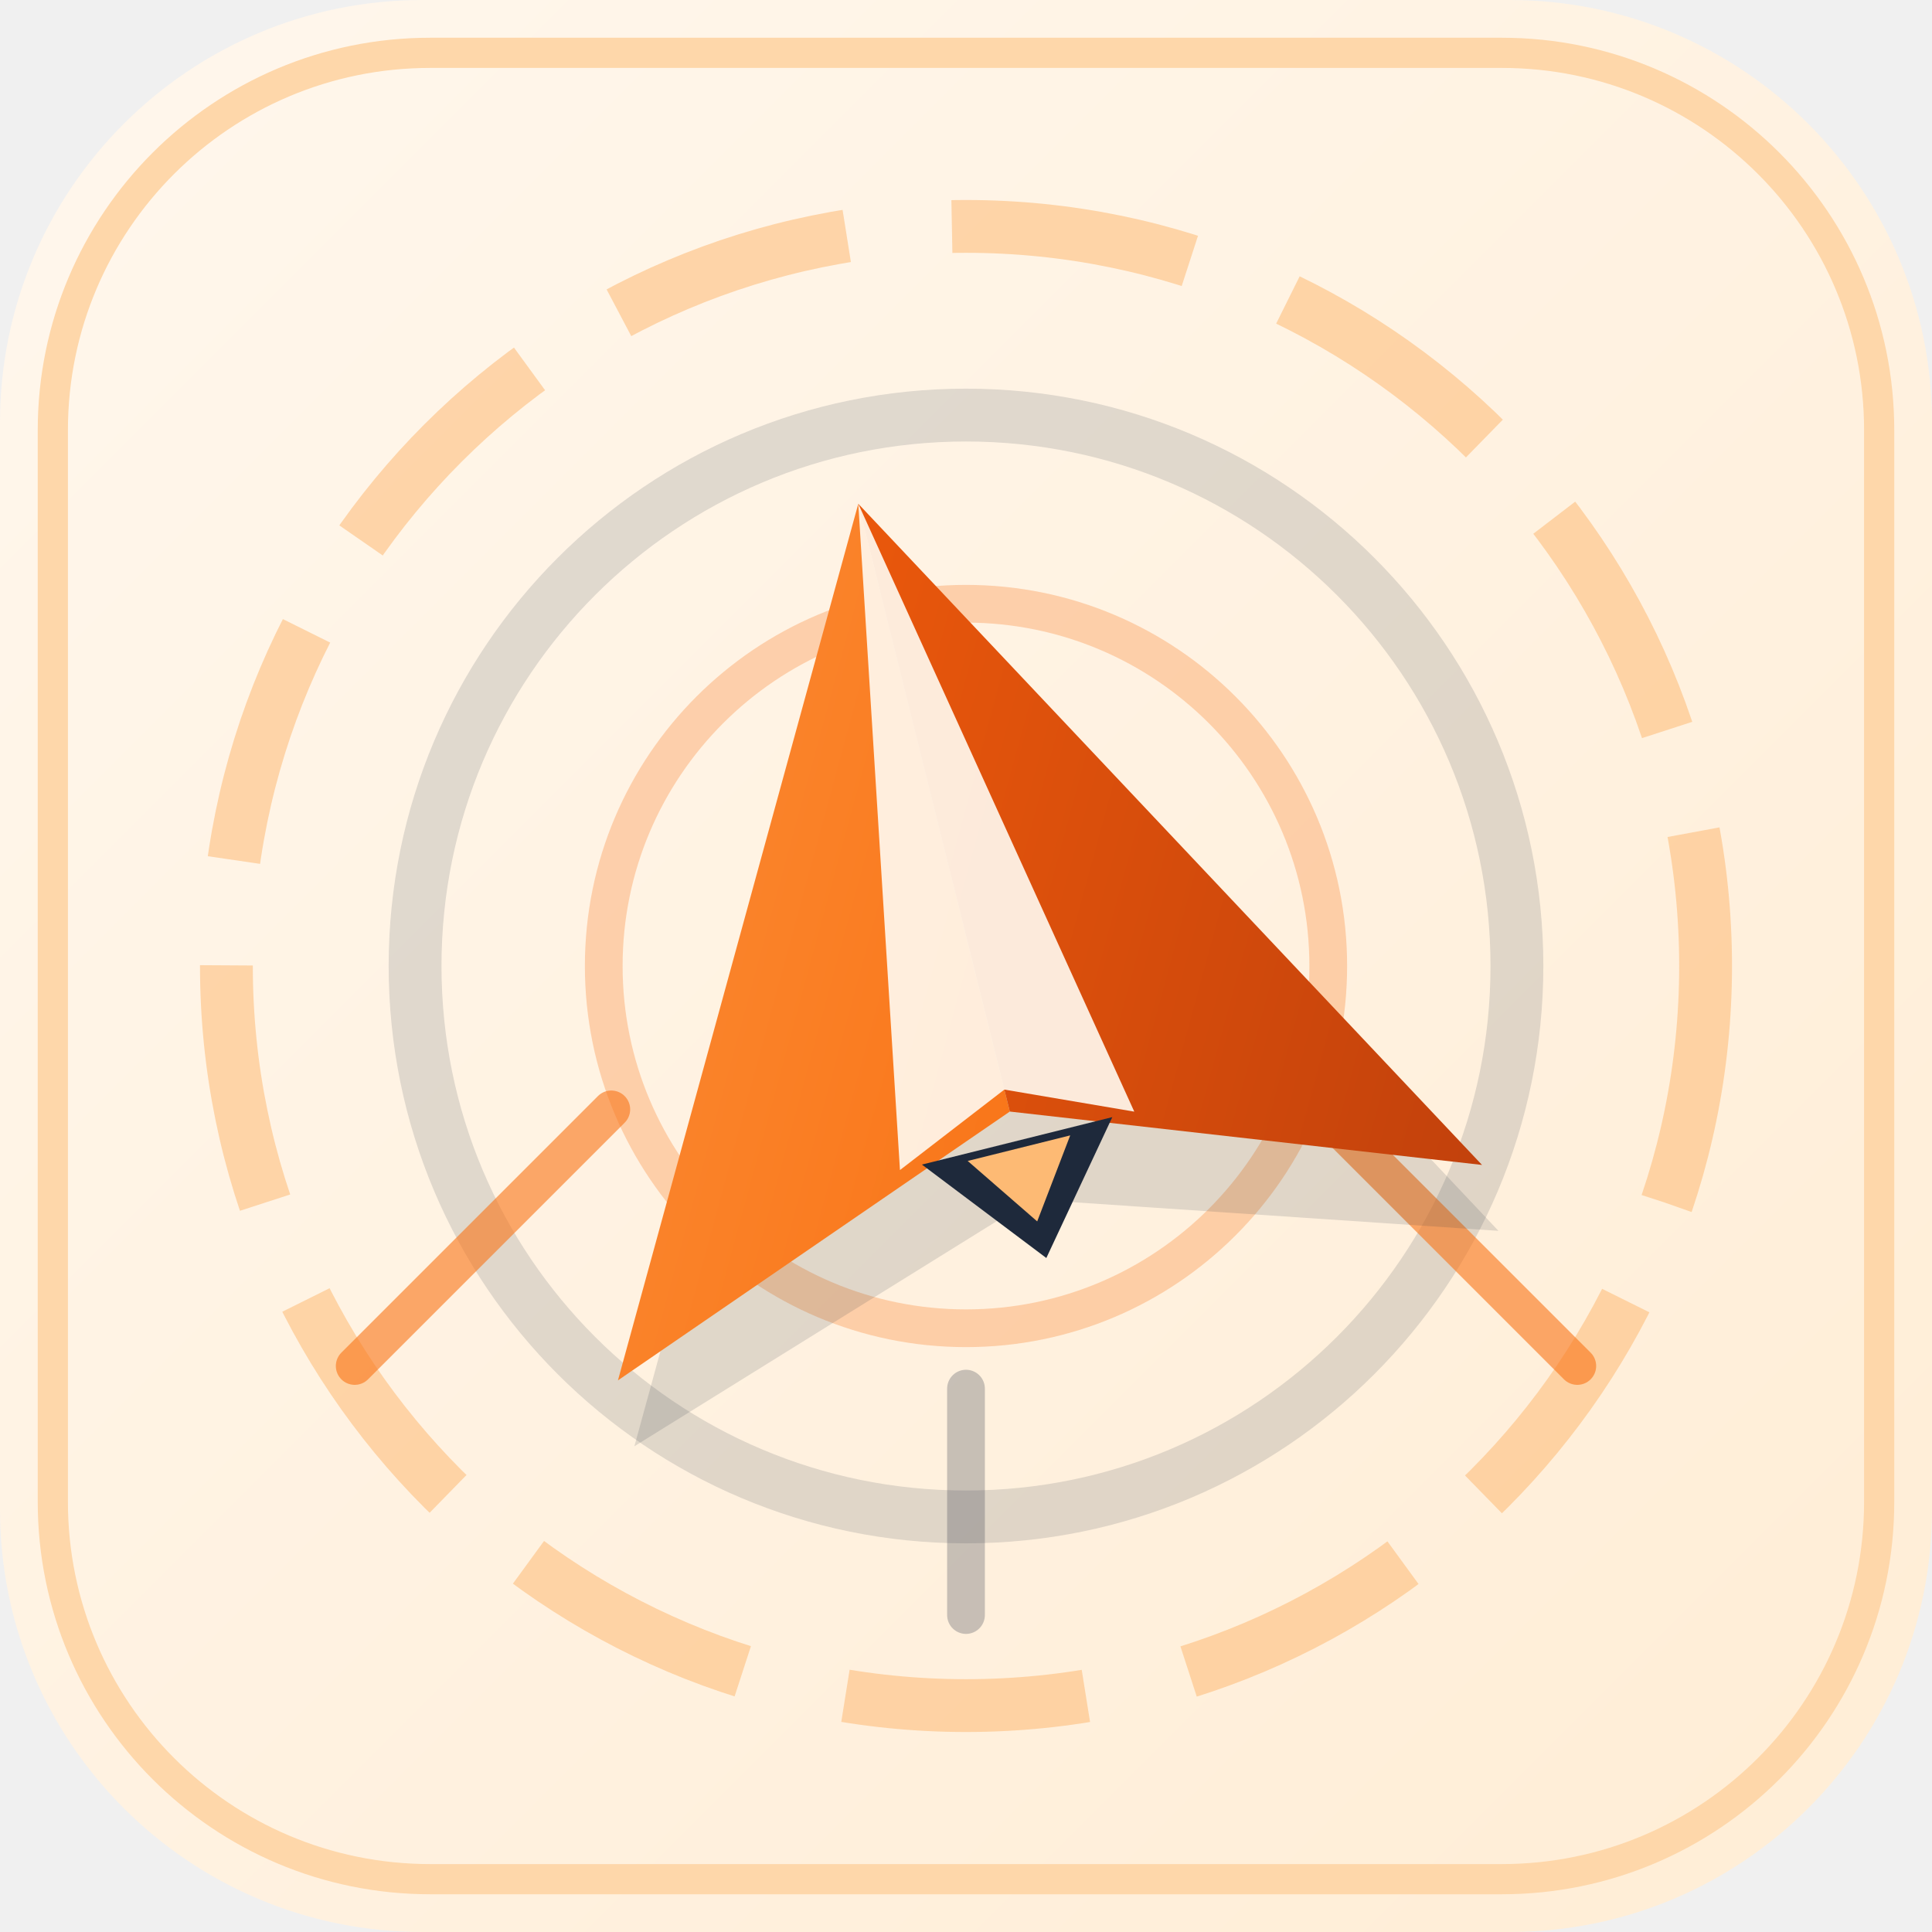
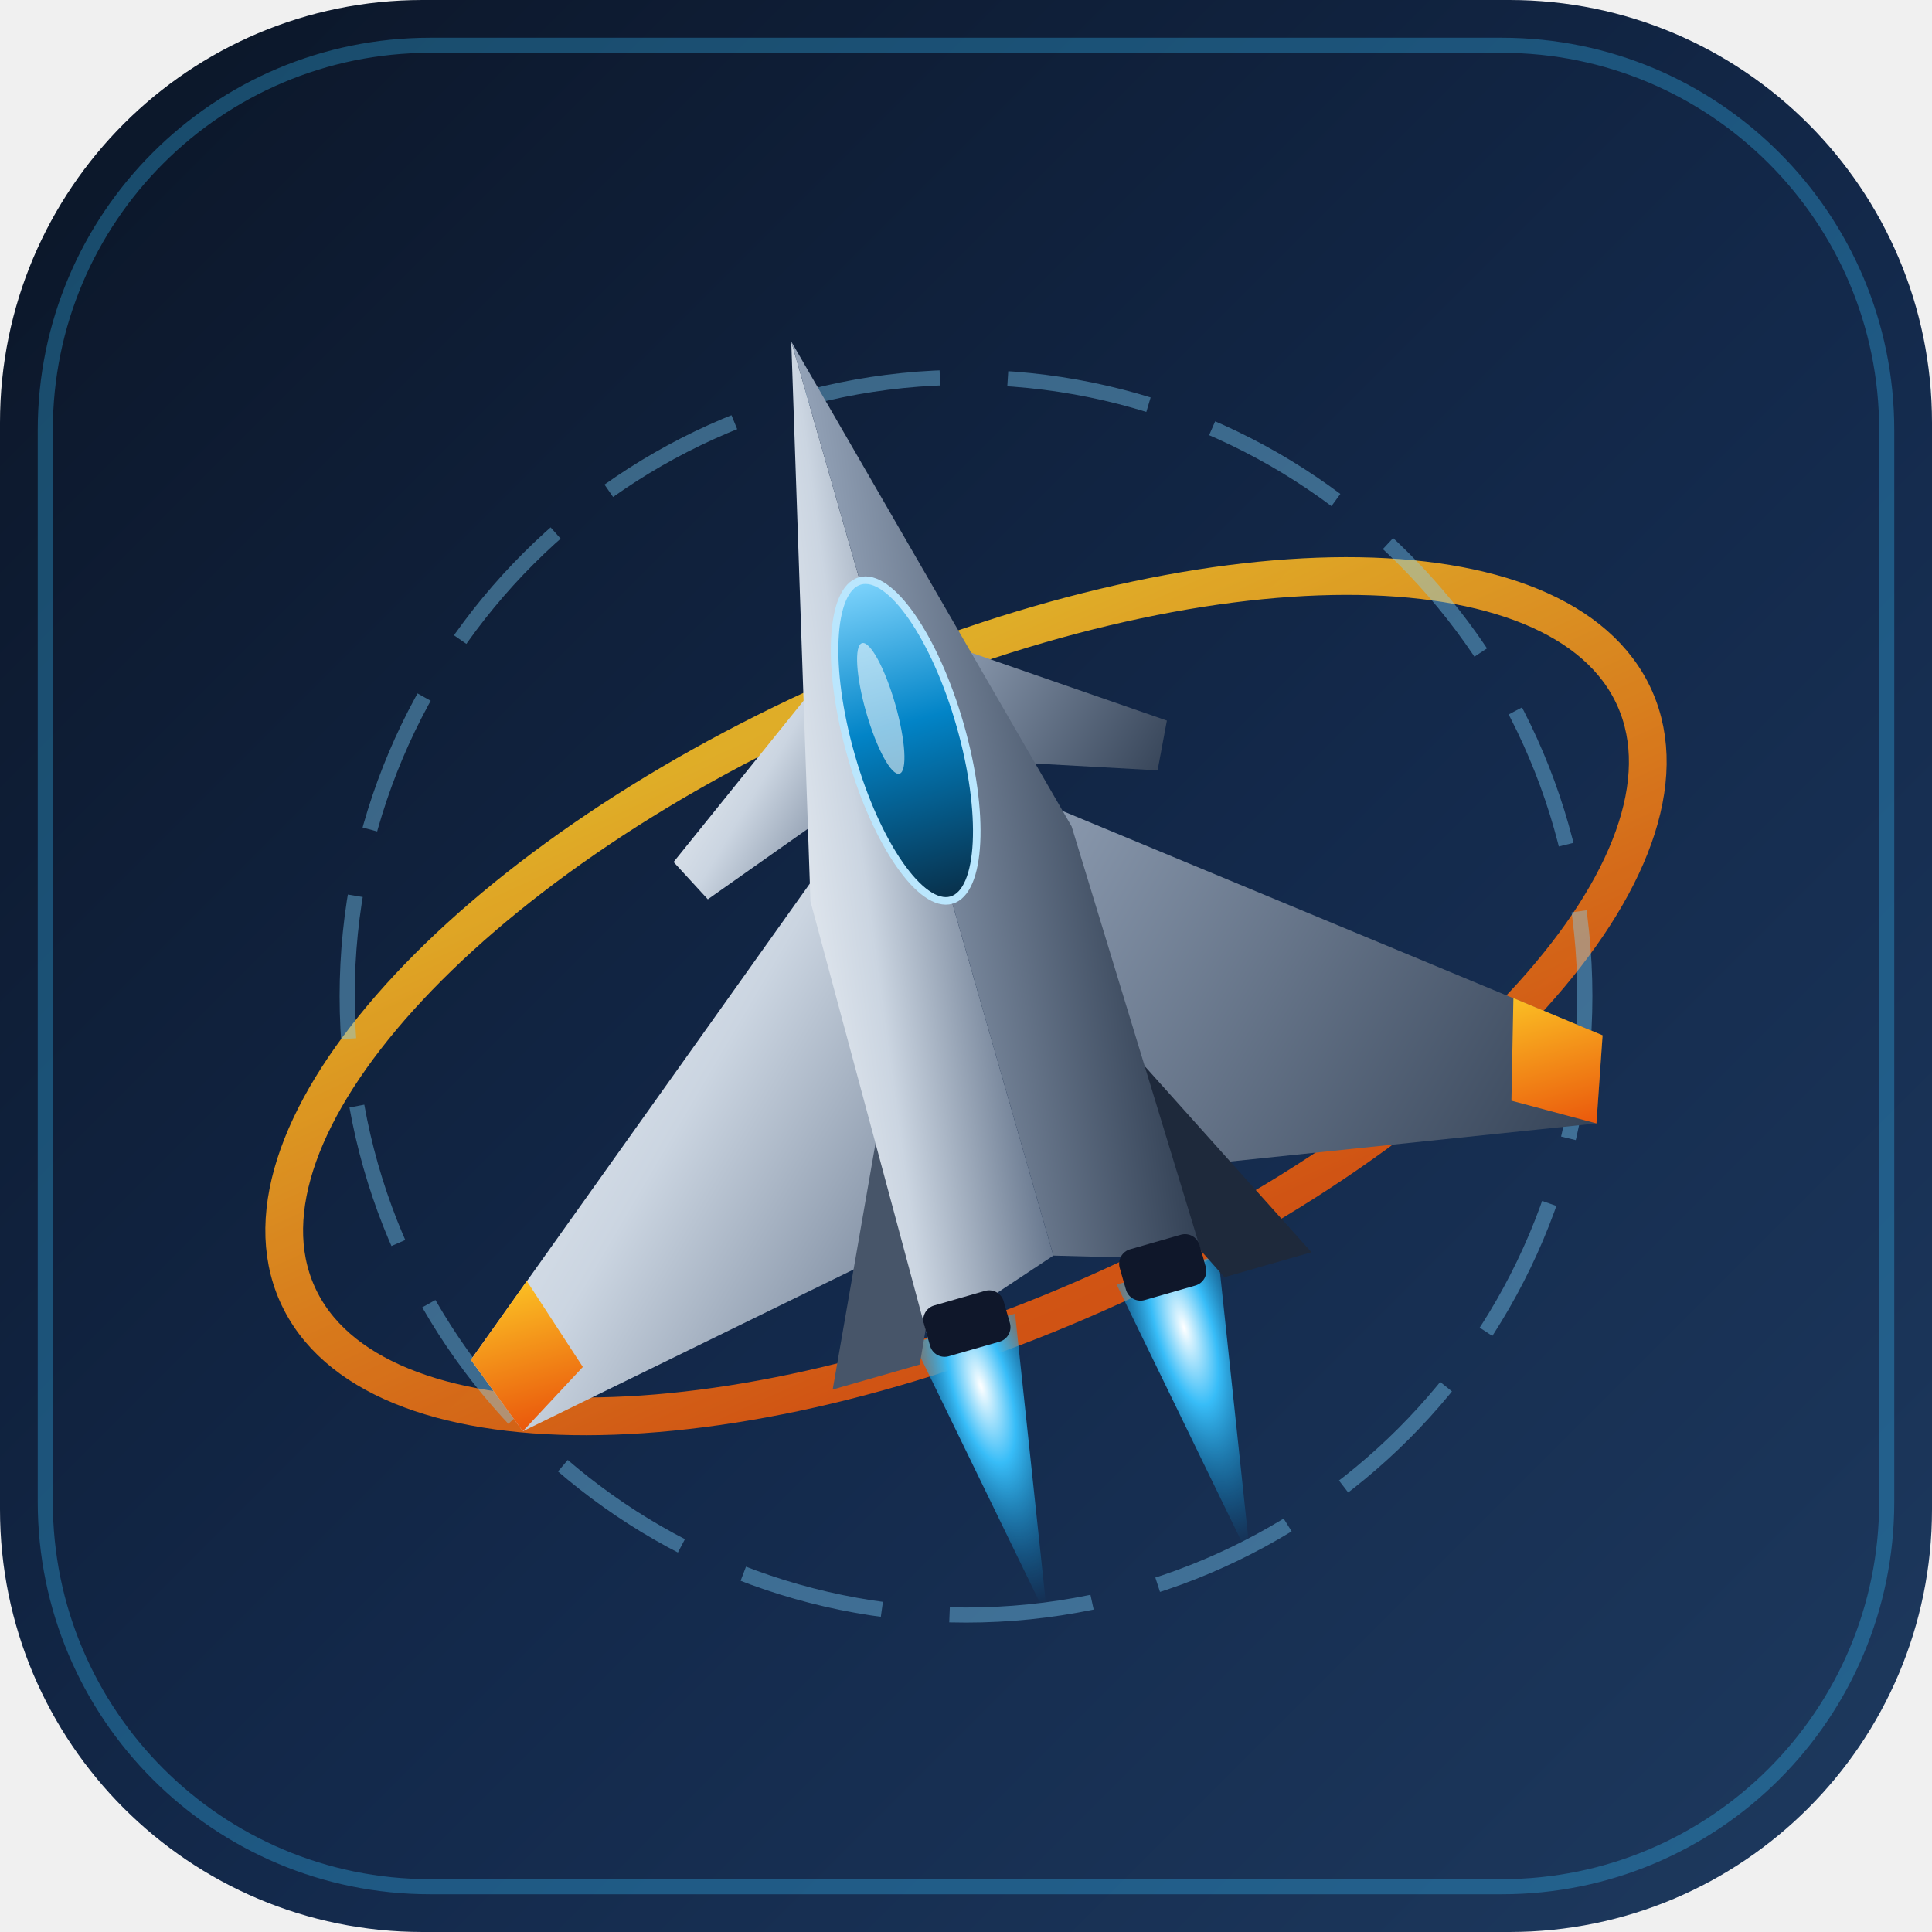
<svg xmlns="http://www.w3.org/2000/svg" viewBox="0 0 512 512" width="512" height="512">
  <defs>
-     <linearGradient id="bgGrad" x1="0%" y1="0%" x2="100%" y2="100%">
-       <stop offset="0%" stop-color="#FFF7ED" />
-       <stop offset="100%" stop-color="#FFEDD5" />
+     <linearGradient id="bgSky" x1="0%" y1="0%" x2="100%" y2="100%">
+       <stop offset="0%" stop-color="#0b1526" />
+       <stop offset="55%" stop-color="#13294b" />
+       <stop offset="100%" stop-color="#1e3a5f" />
    </linearGradient>
-     <linearGradient id="wingRight" x1="0%" y1="0%" x2="100%" y2="100%">
-       <stop offset="0%" stop-color="#EA580C" />
-       <stop offset="100%" stop-color="#C2410C" />
+     <linearGradient id="metalLeft" x1="0%" y1="0%" x2="100%" y2="100%">
+       <stop offset="0%" stop-color="#f8fafc" />
+       <stop offset="50%" stop-color="#cbd5e1" />
+       <stop offset="100%" stop-color="#64748b" />
    </linearGradient>
-     <linearGradient id="wingLeft" x1="0%" y1="0%" x2="100%" y2="100%">
-       <stop offset="0%" stop-color="#FB923C" />
-       <stop offset="100%" stop-color="#F97316" />
+     <linearGradient id="metalRight" x1="0%" y1="0%" x2="100%" y2="100%">
+       <stop offset="0%" stop-color="#94a3b8" />
+       <stop offset="100%" stop-color="#334155" />
    </linearGradient>
+     <linearGradient id="amberAccent" x1="0%" y1="0%" x2="0%" y2="100%">
+       <stop offset="0%" stop-color="#fbbf24" />
+       <stop offset="100%" stop-color="#ea580c" />
+     </linearGradient>
+     <linearGradient id="canopyGlass" x1="0%" y1="0%" x2="0%" y2="100%">
+       <stop offset="0%" stop-color="#7dd3fc" />
+       <stop offset="45%" stop-color="#0284c7" />
+       <stop offset="100%" stop-color="#082f49" />
+     </linearGradient>
+     <radialGradient id="burnerGlow" cx="50%" cy="20%" r="75%">
+       <stop offset="0%" stop-color="#ffffff" />
+       <stop offset="35%" stop-color="#38bdf8" />
+       <stop offset="100%" stop-color="#0284c7" stop-opacity="0" />
+     </radialGradient>
  </defs>
-   <rect width="512" height="512" rx="112" fill="url(#bgGrad)" />
-   <rect x="14" y="14" width="484" height="484" rx="100" fill="none" stroke="#FED7AA" stroke-width="8" />
-   <circle cx="256" cy="256" r="196" fill="none" stroke="#FDBA74" stroke-width="14" stroke-dasharray="64 28" opacity="0.55" />
-   <circle cx="256" cy="256" r="146" fill="none" stroke="#1E293B" stroke-width="14" opacity="0.14" />
-   <circle cx="256" cy="256" r="96" fill="none" stroke="#F97316" stroke-width="10" opacity="0.28" />
-   <line x1="94" y1="362" x2="162" y2="294" stroke="#F97316" stroke-width="10" stroke-linecap="round" opacity="0.6" />
-   <line x1="418" y1="362" x2="350" y2="294" stroke="#F97316" stroke-width="10" stroke-linecap="round" opacity="0.6" />
-   <line x1="256" y1="428" x2="256" y2="368" stroke="#1E293B" stroke-width="10" stroke-linecap="round" opacity="0.25" />
-   <g transform="translate(256, 248) rotate(-14)">
-     <polygon points="0,-118 118,92 0,54 -118,92" fill="#1E293B" opacity="0.14" transform="translate(0, 18)" />
-     <polygon points="0,-118 -118,92 0,48" fill="url(#wingLeft)" />
-     <polygon points="0,-118 118,92 0,48" fill="url(#wingRight)" />
-     <polygon points="0,-118 32,56 0,42 -32,56" fill="#FFF7ED" opacity="0.92" />
-     <polygon points="-26,56 26,56 0,88" fill="#1E293B" />
-     <polygon points="-14,58 14,58 0,78" fill="#FDBA74" />
+   <rect width="512" height="512" rx="112" fill="url(#bgSky)" />
+   <rect x="12" y="12" width="488" height="488" rx="102" fill="none" stroke="#38bdf8" stroke-opacity="0.32" stroke-width="4" />
+   <ellipse cx="256" cy="264" rx="194" ry="86" transform="rotate(-24 256 264)" fill="none" stroke="url(#amberAccent)" stroke-width="10" opacity="0.88" />
+   <ellipse cx="256" cy="264" rx="164" ry="164" fill="none" stroke="#7dd3fc" stroke-width="4" stroke-dasharray="38 18" opacity="0.4" />
+   <g transform="translate(256, 252) rotate(-16)">
+     <polygon points="-42,96 -14,96 -28,176" fill="url(#burnerGlow)" />
+     <polygon points="14,96 42,96 28,176" fill="url(#burnerGlow)" />
+     <polygon points="-18,-42 -156,68 -148,90 -24,68" fill="url(#metalLeft)" />
+     <polygon points="18,-42 156,68 148,90 24,68" fill="url(#metalRight)" />
+     <polygon points="-136,52 -156,68 -148,90 -128,78" fill="url(#amberAccent)" />
+     <polygon points="136,52 156,68 148,90 128,78" fill="url(#amberAccent)" />
+     <polygon points="-14,-82 -68,-44 -62,-32 -16,-48" fill="url(#metalLeft)" />
+     <polygon points="14,-82 68,-44 62,-32 16,-48" fill="url(#metalRight)" />
+     <polygon points="-34,36 -66,102 -42,102 -20,56" fill="#475569" />
+     <polygon points="34,36 66,102 42,102 20,56" fill="#1e293b" />
+     <polygon points="0,-168 -36,-24 -38,96 0,84" fill="url(#metalLeft)" />
+     <polygon points="0,-168 36,-24 38,96 0,84" fill="url(#metalRight)" />
+     <ellipse cx="0" cy="-58" rx="15" ry="44" fill="url(#canopyGlass)" stroke="#bae6fd" stroke-width="2" />
+     <ellipse cx="-4" cy="-68" rx="4" ry="18" fill="#ffffff" opacity="0.55" />
+     <rect x="-38" y="88" width="22" height="14" rx="4" fill="#0f172a" />
+     <rect x="16" y="88" width="22" height="14" rx="4" fill="#0f172a" />
  </g>
</svg>
